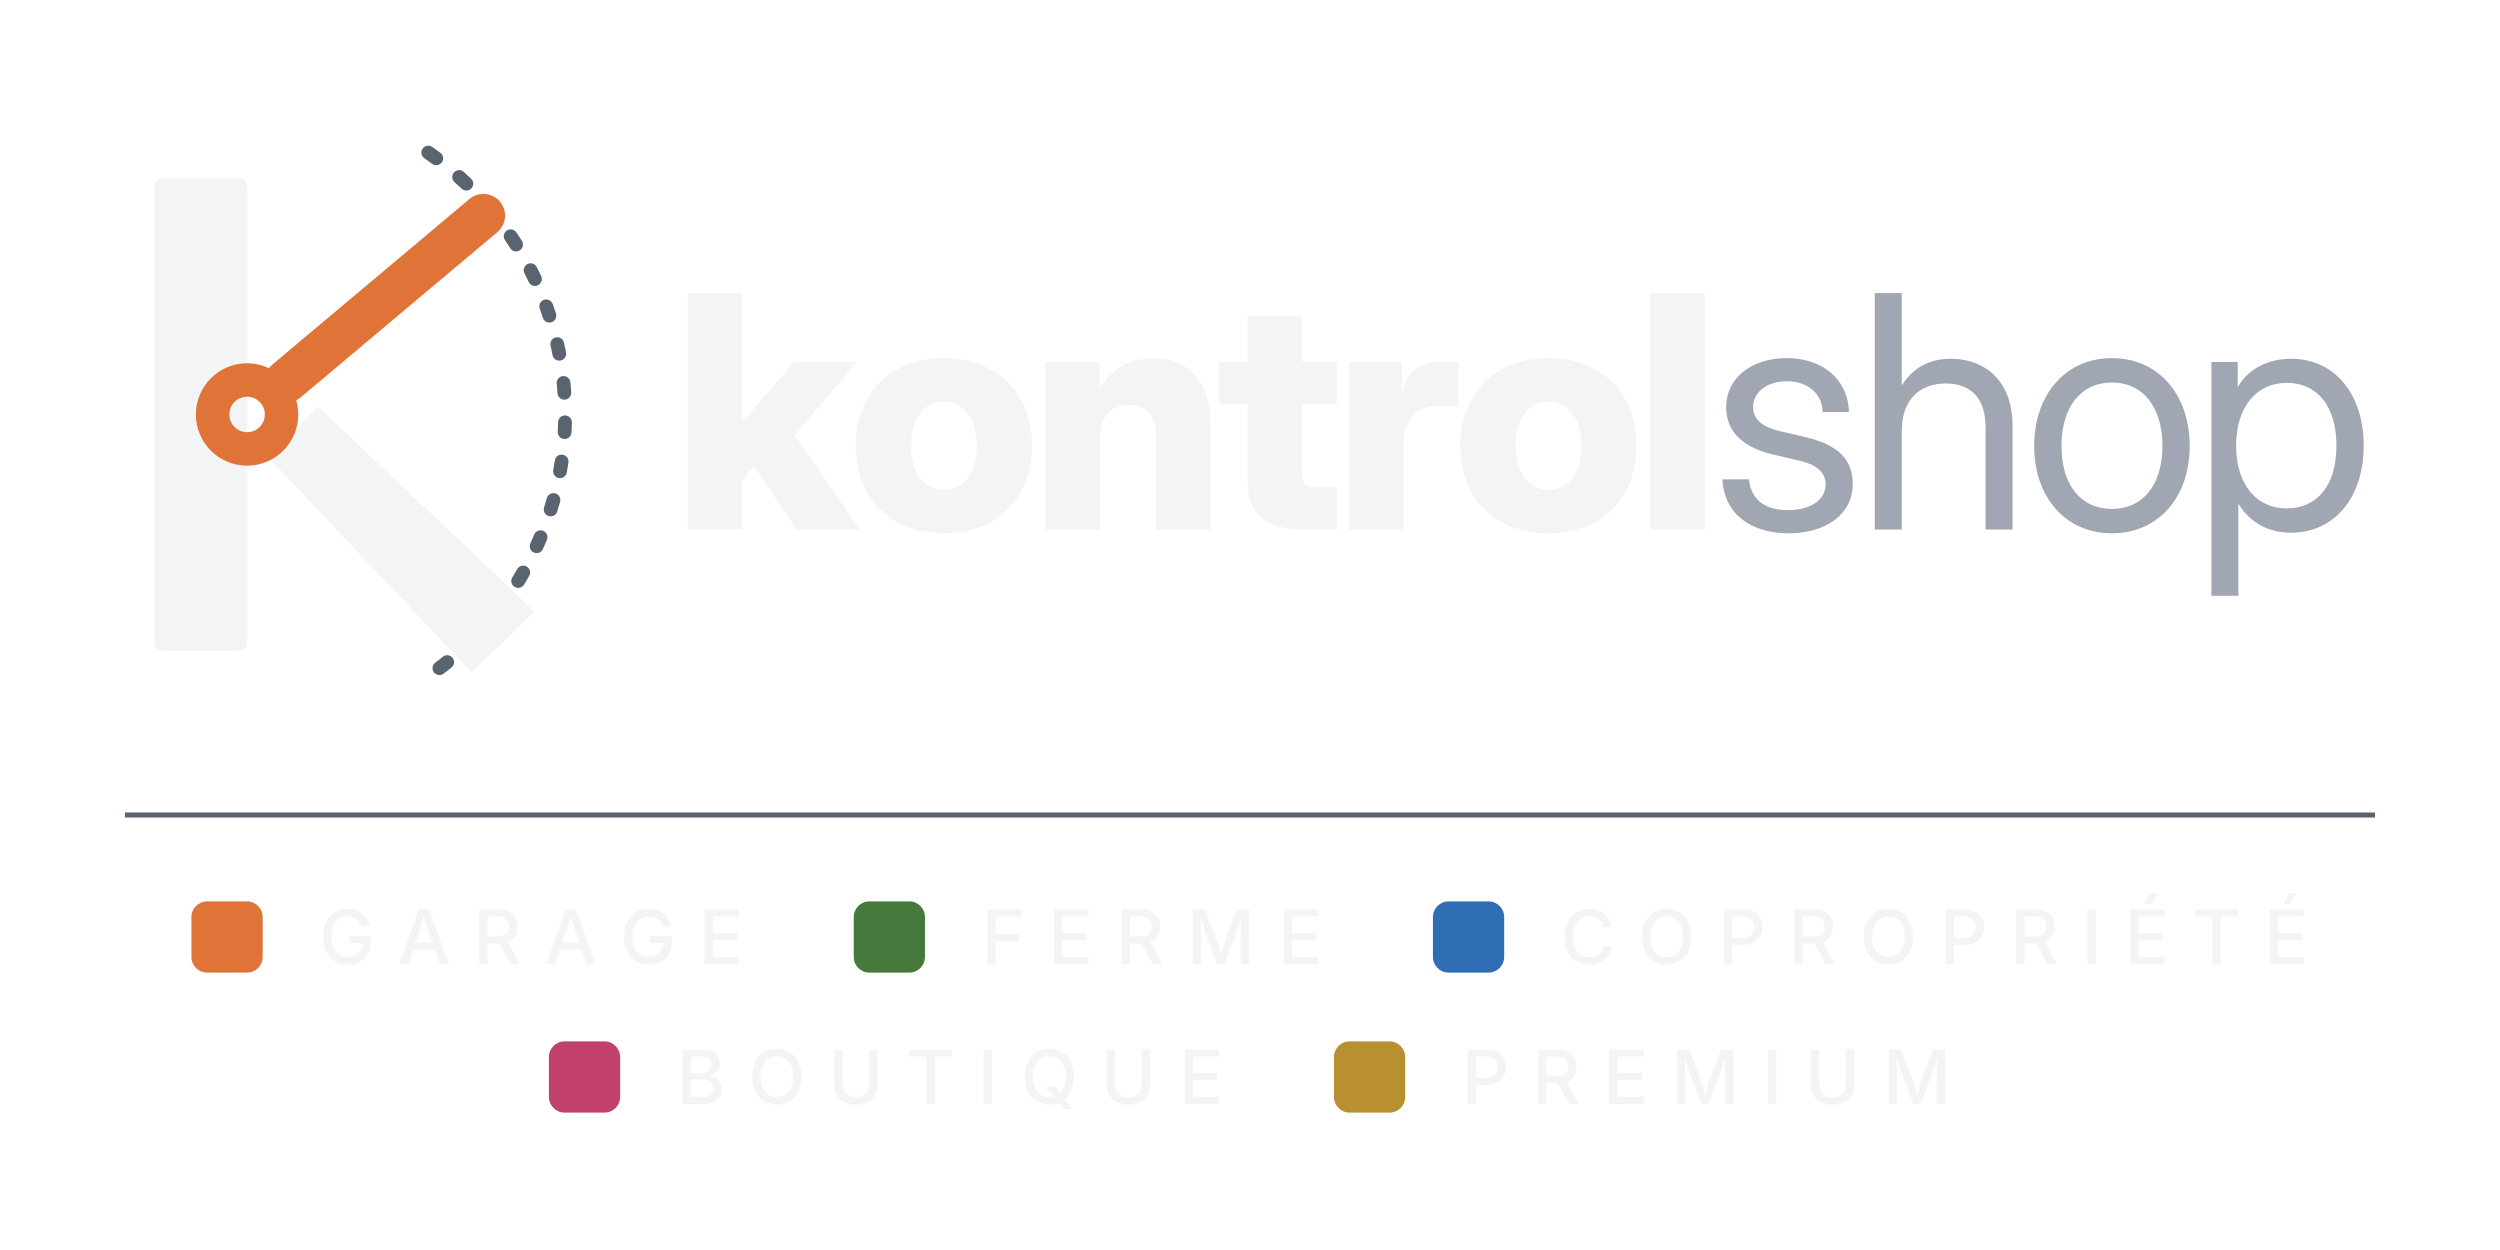
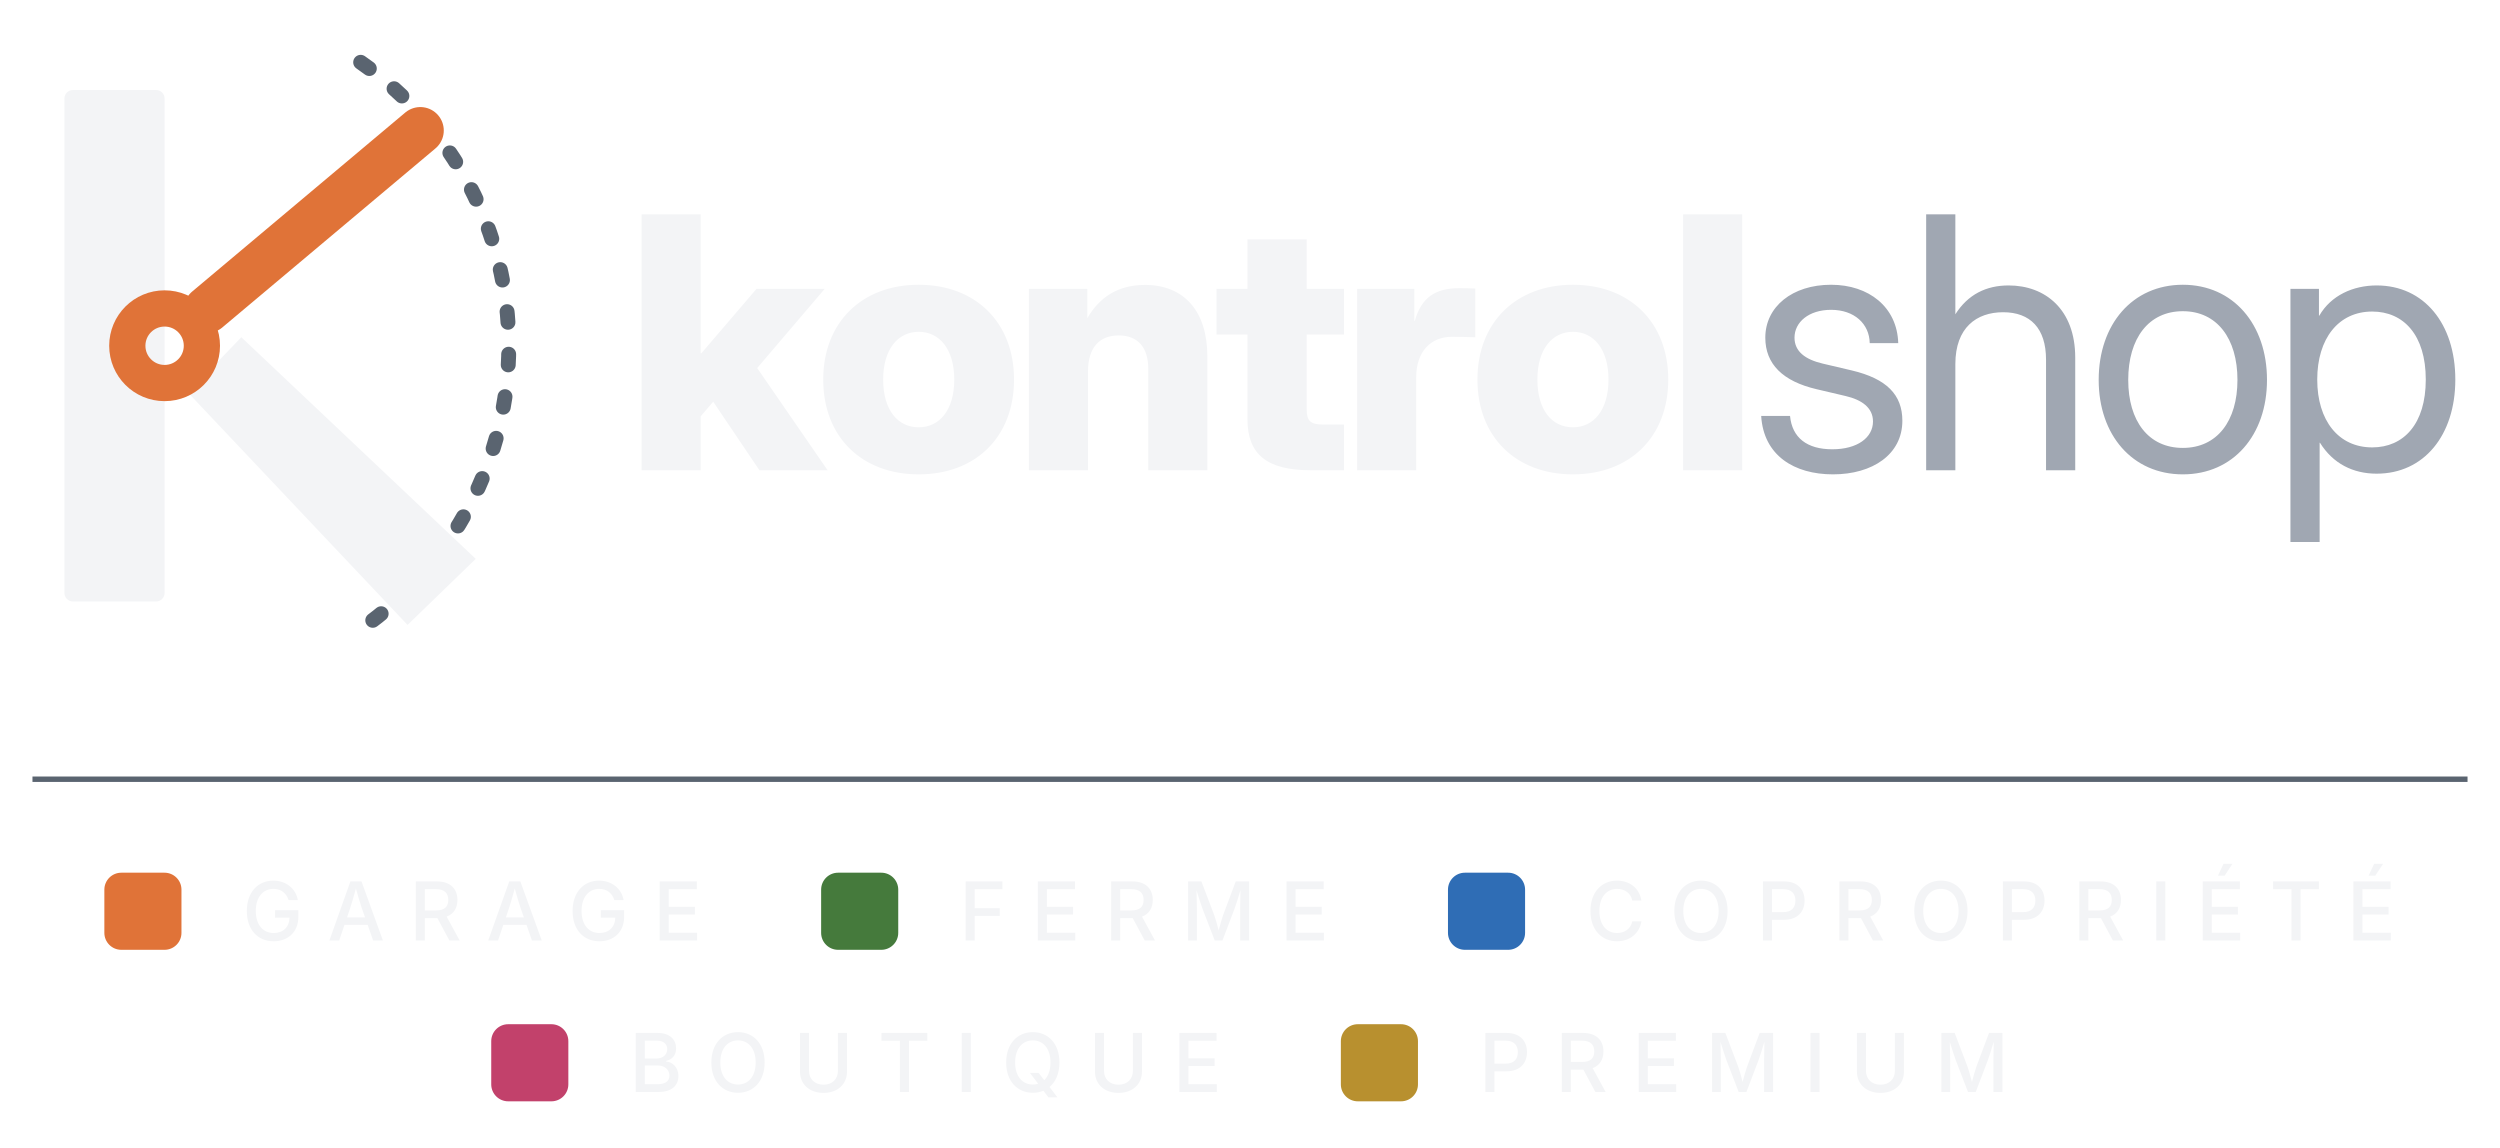
- <svg xmlns="http://www.w3.org/2000/svg" viewBox="0 0 1000 500" width="1000" height="500" role="img">
-   <g transform="translate(50.00 50.00) scale(0.78767) translate(-478 -240)">
+ <svg xmlns="http://www.w3.org/2000/svg" viewBox="0 0 924 424" width="924" height="424" role="img">
+   <g transform="translate(12.00 12.00) scale(0.78767) translate(-478 -240)">
    <path d="M 632 254 A 162 162 0 0 1 632 520" fill="none" stroke="#5a6470" stroke-width="7" stroke-linecap="round" stroke-dasharray="5 15" />
    <rect x="493" y="267" width="47" height="240" rx="4" fill="#f3f4f6" />
    <polygon points="551,409 576,383 686,487 654,518" fill="#f3f4f6" />
    <line x1="560" y1="370" x2="660" y2="286" stroke="#e07338" stroke-width="22" stroke-linecap="round" />
    <circle cx="540" cy="387" r="17.5" fill="none" stroke="#e07338" stroke-width="17" />
  </g>
-   <path d="M275.135 211.8H296.971V191.868L301.605 186.473L318.68 211.8H343.88L317.855 174.031L342.801 144.769H317.601L297.225 168.572H296.971V117.22H275.135ZM377.558 213.323C398.569 213.323 412.788 199.549 412.788 178.284C412.788 157.147 398.569 143.245 377.558 143.245C356.547 143.245 342.265 157.147 342.265 178.284C342.265 199.549 356.547 213.323 377.558 213.323ZM377.558 195.931C369.877 195.931 364.418 189.647 364.418 178.284C364.418 166.986 369.941 160.638 377.558 160.638C385.175 160.638 390.698 166.986 390.698 178.284C390.698 189.647 385.175 195.931 377.558 195.931ZM440.118 175.364C440.118 166.224 444.561 161.971 451.48 161.971C458.399 161.971 462.398 166.287 462.398 174.222V211.8H484.234V169.652C484.234 153.148 475.728 143.309 461.192 143.309C451.099 143.309 444.308 147.943 439.864 155.623V144.769H418.282V211.8H440.118ZM534.734 144.769H520.959V126.488H499.06V144.769H487.634V161.654H499.06V192.947C499.06 205.96 506.296 211.8 522.356 211.8H534.734V194.915H527.18C522.292 194.915 520.959 193.582 520.959 189.266V161.654H534.734ZM539.593 211.8H561.429V177.459C561.429 167.938 566.825 162.479 574.633 162.479C577.806 162.479 581.678 162.606 583.265 162.669V144.642C581.488 144.578 579.647 144.515 577.299 144.515C568.348 144.515 563.334 148.07 560.922 156.575H560.731V144.769H539.593ZM619.356 213.323C640.366 213.323 654.585 199.549 654.585 178.284C654.585 157.147 640.366 143.245 619.356 143.245C598.345 143.245 584.063 157.147 584.063 178.284C584.063 199.549 598.345 213.323 619.356 213.323ZM619.356 195.931C611.675 195.931 606.216 189.647 606.216 178.284C606.216 166.986 611.738 160.638 619.356 160.638C626.973 160.638 632.495 166.986 632.495 178.284C632.495 189.647 626.973 195.931 619.356 195.931ZM681.916 117.22H660.08V211.8H681.916Z" fill="#f3f4f6" />
-   <path d="M715.467 213.323C730.066 213.323 741.111 205.96 741.111 193.519C741.111 183.87 735.271 177.967 722.449 174.92L711.658 172.381C705.183 170.858 701.248 167.874 701.248 162.796C701.248 157.083 706.516 152.513 714.768 152.513C723.401 152.513 728.924 157.718 729.051 164.827H739.588C739.207 151.497 728.733 143.245 714.768 143.245C700.423 143.245 690.457 151.37 690.457 162.796C690.457 172.571 696.932 178.919 709.373 181.839L720.164 184.378C726.131 185.775 730.257 188.695 730.257 193.773C730.257 199.739 724.48 204.056 715.213 204.056C705.818 204.056 700.359 199.739 699.598 191.741H688.933C689.822 206.341 701.121 213.323 715.467 213.323ZM760.698 172.571C760.698 159.051 768.569 153.402 778.344 153.402C788.373 153.402 794.213 159.305 794.213 170.921V211.8H805.004V170.159C805.004 152.322 793.896 143.499 780.375 143.499C772.06 143.499 765.331 146.863 760.698 154.163V117.22H749.907V211.8H760.698ZM844.776 213.323C863.375 213.323 875.88 198.851 875.88 178.411C875.88 157.845 863.375 143.245 844.776 143.245C826.177 143.245 813.673 157.845 813.673 178.411C813.673 198.851 826.177 213.323 844.776 213.323ZM844.776 203.548C832.081 203.548 824.591 193.646 824.591 178.411C824.591 163.05 832.144 153.021 844.776 153.021C857.408 153.021 864.962 163.113 864.962 178.411C864.962 193.582 857.471 203.548 844.776 203.548ZM884.548 238.333H895.339V201.644H895.466C900.29 209.388 907.717 213.07 916.413 213.07C933.869 213.07 945.485 198.914 945.485 178.284C945.485 157.591 933.869 143.499 916.413 143.499C907.717 143.499 899.528 147.181 895.212 154.671H895.085V144.769H884.548ZM914.763 203.358C902.321 203.358 894.45 193.455 894.45 178.284C894.45 163.113 902.321 153.148 914.763 153.148C926.379 153.148 934.567 161.844 934.567 178.284C934.567 194.725 926.379 203.358 914.763 203.358Z" fill="#a0a7b2" />
-   <line x1="50" y1="326" x2="950" y2="326" stroke="#5a6470" stroke-width="2" />
-   <rect x="76.57" y="360.55" width="28.50" height="28.50" rx="6.27" fill="#e07338" />
-   <path d="M139.159 385.893C144.447 385.893 148.27 382.436 148.27 376.913V374.409H139.657V377.163H145.003C144.93 380.649 142.63 382.846 139.173 382.846C135.321 382.846 132.538 379.946 132.538 374.687C132.538 369.413 135.365 366.528 139.042 366.528C141.913 366.528 143.861 368.124 144.652 370.673H148.08C147.347 366.425 143.714 363.481 139.012 363.481C133.358 363.481 129.227 367.729 129.227 374.702C129.227 381.601 133.226 385.893 139.159 385.893ZM159.746 385.6H163.364L165.312 379.843H173.896L175.903 385.6H179.521L171.611 363.774H167.509ZM166.264 377.06 167.48 373.456C168.022 371.787 168.696 369.516 169.545 366.396C170.41 369.487 171.069 371.713 171.655 373.456L172.915 377.06ZM191.685 385.6H195.025V377.353H199.478C199.537 377.353 199.61 377.353 199.668 377.353L204.092 385.6H207.886L203.082 376.782C205.733 375.786 207.066 373.559 207.066 370.629C207.066 366.601 204.561 363.774 199.507 363.774H191.685ZM195.025 374.496V366.63H199.127C202.349 366.63 203.682 368.168 203.682 370.629C203.682 373.076 202.349 374.496 199.156 374.496ZM218.454 385.6H222.072L224.02 379.843H232.604L234.611 385.6H238.229L230.319 363.774H226.217ZM224.972 377.06 226.188 373.456C226.73 371.787 227.404 369.516 228.253 366.396C229.118 369.487 229.777 371.713 230.363 373.456L231.623 377.06ZM259.563 385.893C264.851 385.893 268.674 382.436 268.674 376.913V374.409H260.061V377.163H265.408C265.335 380.649 263.035 382.846 259.578 382.846C255.725 382.846 252.942 379.946 252.942 374.687C252.942 369.413 255.769 366.528 259.446 366.528C262.317 366.528 264.265 368.124 265.056 370.673H268.484C267.752 366.425 264.119 363.481 259.417 363.481C253.762 363.481 249.631 367.729 249.631 374.702C249.631 381.601 253.63 385.893 259.563 385.893ZM281.82 385.6H295.648V382.729H285.16V376.005H294.828V373.149H285.16V366.645H295.56V363.774H281.82Z" fill="#f3f4f6" />
-   <rect x="341.49" y="360.55" width="28.50" height="28.50" rx="6.27" fill="#457a3c" />
-   <path d="M394.911 385.6H398.251V376.518H407.508V373.662H398.251V366.645H408.49V363.774H394.911ZM421.591 385.6H435.419V382.729H424.931V376.005H434.599V373.149H424.931V366.645H435.332V363.774H421.591ZM448.682 385.6H452.022V377.353H456.475C456.534 377.353 456.607 377.353 456.666 377.353L461.089 385.6H464.883L460.079 376.782C462.73 375.786 464.063 373.559 464.063 370.629C464.063 366.601 461.558 363.774 456.504 363.774H448.682ZM452.022 374.496V366.63H456.124C459.346 366.63 460.679 368.168 460.679 370.629C460.679 373.076 459.346 374.496 456.153 374.496ZM477.121 385.6H480.373V373.852C480.373 372.182 480.299 369.384 480.241 367.099C481.076 369.794 481.94 372.534 482.438 373.852L486.964 385.6H489.821L494.289 373.852C494.787 372.49 495.695 369.677 496.471 367.026C496.427 369.457 496.354 372.241 496.354 373.852V385.6H499.679V363.774H494.728L490.041 376.298C489.616 377.499 488.927 379.931 488.415 381.879C487.917 379.887 487.228 377.47 486.803 376.298L482.043 363.774H477.121ZM513.499 385.6H527.327V382.729H516.838V376.005H526.506V373.149H516.838V366.645H527.239V363.774H513.499Z" fill="#f3f4f6" />
-   <rect x="573.17" y="360.55" width="28.50" height="28.50" rx="6.27" fill="#2f6db5" />
-   <path d="M635.657 385.893C640.476 385.893 643.992 382.846 644.666 378.525H641.296C640.74 381.308 638.411 382.846 635.686 382.846C631.951 382.846 629.138 380.004 629.138 374.702C629.138 369.428 631.936 366.528 635.686 366.528C638.411 366.528 640.74 368.051 641.296 370.834H644.651C643.918 366.205 640.256 363.481 635.657 363.481C630.002 363.481 625.828 367.7 625.828 374.702C625.828 381.674 629.988 385.893 635.657 385.893ZM666.688 385.893C672.342 385.893 676.517 381.674 676.517 374.702C676.517 367.7 672.342 363.481 666.688 363.481C661.019 363.481 656.83 367.7 656.83 374.702C656.83 381.674 661.019 385.893 666.688 385.893ZM666.688 382.846C662.938 382.846 660.14 379.975 660.14 374.702C660.14 369.413 662.938 366.528 666.688 366.528C670.409 366.528 673.207 369.399 673.207 374.702C673.207 379.975 670.409 382.846 666.688 382.846ZM689.589 385.6H692.929V377.954H697.382C702.451 377.954 704.97 374.892 704.97 370.864C704.97 366.835 702.465 363.774 697.412 363.774H689.589ZM692.929 375.126V366.63H697.031C700.268 366.63 701.586 368.403 701.586 370.864C701.586 373.325 700.268 375.126 697.06 375.126ZM717.837 385.6H721.177V377.353H725.63C725.689 377.353 725.762 377.353 725.821 377.353L730.245 385.6H734.039L729.234 376.782C731.885 375.786 733.218 373.559 733.218 370.629C733.218 366.601 730.713 363.774 725.66 363.774H717.837ZM721.177 374.496V366.63H725.279C728.502 366.63 729.835 368.168 729.835 370.629C729.835 373.076 728.502 374.496 725.308 374.496ZM755.373 385.893C761.027 385.893 765.202 381.674 765.202 374.702C765.202 367.7 761.027 363.481 755.373 363.481C749.704 363.481 745.514 367.7 745.514 374.702C745.514 381.674 749.704 385.893 755.373 385.893ZM755.373 382.846C751.623 382.846 748.825 379.975 748.825 374.702C748.825 369.413 751.623 366.528 755.373 366.528C759.093 366.528 761.891 369.399 761.891 374.702C761.891 379.975 759.093 382.846 755.373 382.846ZM778.274 385.6H781.614V377.954H786.067C791.135 377.954 793.655 374.892 793.655 370.864C793.655 366.835 791.15 363.774 786.096 363.774H778.274ZM781.614 375.126V366.63H785.715C788.953 366.63 790.271 368.403 790.271 370.864C790.271 373.325 788.953 375.126 785.745 375.126ZM806.522 385.6H809.862V377.353H814.315C814.374 377.353 814.447 377.353 814.505 377.353L818.929 385.6H822.723L817.918 376.782C820.57 375.786 821.903 373.559 821.903 370.629C821.903 366.601 819.398 363.774 814.344 363.774H806.522ZM809.862 374.496V366.63H813.963C817.186 366.63 818.519 368.168 818.519 370.629C818.519 373.076 817.186 374.496 813.993 374.496ZM838.3 363.774H834.96V385.6H838.3ZM852.134 385.6H865.962V382.729H855.474V376.005H865.142V373.149H855.474V366.645H865.875V363.774H852.134ZM857.759 361.65H860.22L863.121 357.27H859.81ZM878.127 366.645H884.938V385.6H888.293V366.645H895.075V363.774H878.127ZM907.81 385.6H921.638V382.729H911.15V376.005H920.818V373.149H911.15V366.645H921.55V363.774H907.81ZM913.435 361.65H915.896L918.796 357.27H915.486Z" fill="#f3f4f6" />
-   <rect x="219.56" y="416.55" width="28.50" height="28.50" rx="6.27" fill="#c2416b" />
-   <path d="M272.978 441.6H281.371C286.439 441.6 288.739 439.066 288.739 435.711C288.739 432.357 286.381 430.453 284.198 430.335V430.116C286.22 429.618 287.89 428.226 287.89 425.501C287.89 422.279 285.648 419.774 281.02 419.774H272.978ZM276.317 438.729V431.8H281.166C283.773 431.8 285.429 433.485 285.429 435.55C285.429 437.367 284.169 438.729 281.034 438.729ZM276.317 429.222V422.63H280.785C283.378 422.63 284.608 423.993 284.608 425.78C284.608 427.874 282.909 429.222 280.697 429.222ZM310.776 441.893C316.431 441.893 320.606 437.674 320.606 430.702C320.606 423.7 316.431 419.481 310.776 419.481C305.107 419.481 300.918 423.7 300.918 430.702C300.918 437.674 305.107 441.893 310.776 441.893ZM310.776 438.846C307.026 438.846 304.229 435.975 304.229 430.702C304.229 425.413 307.026 422.528 310.776 422.528C314.497 422.528 317.295 425.399 317.295 430.702C317.295 435.975 314.497 438.846 310.776 438.846ZM342.379 441.937C347.594 441.937 351.051 438.685 351.051 434.1V419.774H347.696V433.822C347.696 436.766 345.66 438.905 342.379 438.905C339.083 438.905 337.018 436.766 337.018 433.822V419.774H333.678V434.1C333.678 438.685 337.12 441.937 342.379 441.937ZM363.786 422.645H370.598V441.6H373.952V422.645H380.734V419.774H363.786ZM396.81 419.774H393.47V441.6H396.81ZM419.74 441.893C421.147 441.893 422.45 441.629 423.637 441.131L425.497 443.578H428.822L425.907 439.754C428.178 437.85 429.569 434.745 429.569 430.702C429.569 423.7 425.395 419.481 419.74 419.481C414.071 419.481 409.882 423.7 409.882 430.702C409.882 437.674 414.071 441.893 419.74 441.893ZM418.671 434.554 421.718 438.553C421.088 438.744 420.429 438.846 419.74 438.846C415.99 438.846 413.192 435.975 413.192 430.702C413.192 425.413 415.99 422.528 419.74 422.528C423.461 422.528 426.259 425.399 426.259 430.702C426.259 433.675 425.38 435.872 423.944 437.235L421.879 434.554ZM451.401 441.937C456.616 441.937 460.073 438.685 460.073 434.1V419.774H456.719V433.822C456.719 436.766 454.683 438.905 451.401 438.905C448.106 438.905 446.04 436.766 446.04 433.822V419.774H442.7V434.1C442.7 438.685 446.143 441.937 451.401 441.937ZM473.907 441.6H487.735V438.729H477.247V432.005H486.915V429.149H477.247V422.645H487.648V419.774H473.907Z" fill="#f3f4f6" />
-   <rect x="533.58" y="416.55" width="28.50" height="28.50" rx="6.27" fill="#b8902f" />
-   <path d="M586.998 441.6H590.338V433.954H594.791C599.859 433.954 602.379 430.892 602.379 426.864C602.379 422.835 599.874 419.774 594.82 419.774H586.998ZM590.338 431.126V422.63H594.439C597.677 422.63 598.995 424.403 598.995 426.864C598.995 429.325 597.677 431.126 594.469 431.126ZM615.246 441.6H618.586V433.353H623.039C623.098 433.353 623.171 433.353 623.23 433.353L627.653 441.6H631.447L626.643 432.782C629.294 431.786 630.627 429.559 630.627 426.629C630.627 422.601 628.122 419.774 623.068 419.774H615.246ZM618.586 430.496V422.63H622.688C625.91 422.63 627.243 424.168 627.243 426.629C627.243 429.076 625.91 430.496 622.717 430.496ZM643.685 441.6H657.513V438.729H647.024V432.005H656.692V429.149H647.024V422.645H657.425V419.774H643.685ZM670.775 441.6H674.027V429.852C674.027 428.182 673.954 425.384 673.896 423.099C674.731 425.794 675.595 428.534 676.093 429.852L680.619 441.6H683.476L687.943 429.852C688.441 428.49 689.35 425.677 690.126 423.026C690.082 425.457 690.009 428.241 690.009 429.852V441.6H693.334V419.774H688.383L683.695 432.298C683.271 433.499 682.582 435.931 682.069 437.879C681.571 435.887 680.883 433.47 680.458 432.298L675.697 419.774H670.775ZM710.493 419.774H707.153V441.6H710.493ZM733.028 441.937C738.243 441.937 741.7 438.685 741.7 434.1V419.774H738.346V433.822C738.346 436.766 736.31 438.905 733.028 438.905C729.732 438.905 727.667 436.766 727.667 433.822V419.774H724.327V434.1C724.327 438.685 727.77 441.937 733.028 441.937ZM755.534 441.6H758.786V429.852C758.786 428.182 758.713 425.384 758.654 423.099C759.489 425.794 760.354 428.534 760.852 429.852L765.378 441.6H768.234L772.702 429.852C773.2 428.49 774.108 425.677 774.885 423.026C774.841 425.457 774.768 428.241 774.768 429.852V441.6H778.093V419.774H773.142L768.454 432.298C768.029 433.499 767.341 435.931 766.828 437.879C766.33 435.887 765.642 433.47 765.217 432.298L760.456 419.774H755.534Z" fill="#f3f4f6" />
+   <path d="M237.135 173.8H258.971V153.868L263.605 148.473L280.68 173.8H305.88L279.855 136.031L304.801 106.769H279.601L259.225 130.572H258.971V79.22H237.135ZM339.558 175.323C360.569 175.323 374.788 161.549 374.788 140.284C374.788 119.147 360.569 105.245 339.558 105.245C318.547 105.245 304.265 119.147 304.265 140.284C304.265 161.549 318.547 175.323 339.558 175.323ZM339.558 157.931C331.877 157.931 326.418 151.647 326.418 140.284C326.418 128.986 331.941 122.638 339.558 122.638C347.175 122.638 352.698 128.986 352.698 140.284C352.698 151.647 347.175 157.931 339.558 157.931ZM402.118 137.364C402.118 128.224 406.561 123.971 413.48 123.971C420.399 123.971 424.398 128.287 424.398 136.222V173.8H446.234V131.652C446.234 115.148 437.728 105.309 423.192 105.309C413.099 105.309 406.308 109.943 401.864 117.623V106.769H380.282V173.8H402.118ZM496.734 106.769H482.959V88.488H461.06V106.769H449.634V123.654H461.06V154.947C461.06 167.96 468.296 173.8 484.356 173.8H496.734V156.915H489.18C484.292 156.915 482.959 155.582 482.959 151.266V123.654H496.734ZM501.593 173.8H523.429V139.459C523.429 129.938 528.825 124.479 536.633 124.479C539.806 124.479 543.678 124.606 545.265 124.669V106.642C543.488 106.578 541.647 106.515 539.299 106.515C530.348 106.515 525.334 110.07 522.922 118.575H522.731V106.769H501.593ZM581.356 175.323C602.366 175.323 616.585 161.549 616.585 140.284C616.585 119.147 602.366 105.245 581.356 105.245C560.345 105.245 546.063 119.147 546.063 140.284C546.063 161.549 560.345 175.323 581.356 175.323ZM581.356 157.931C573.675 157.931 568.216 151.647 568.216 140.284C568.216 128.986 573.738 122.638 581.356 122.638C588.973 122.638 594.495 128.986 594.495 140.284C594.495 151.647 588.973 157.931 581.356 157.931ZM643.916 79.22H622.08V173.8H643.916Z" fill="#f3f4f6" />
+   <path d="M677.467 175.323C692.066 175.323 703.111 167.96 703.111 155.519C703.111 145.87 697.271 139.967 684.449 136.92L673.658 134.381C667.183 132.858 663.248 129.874 663.248 124.796C663.248 119.083 668.516 114.513 676.768 114.513C685.401 114.513 690.924 119.718 691.051 126.827H701.588C701.207 113.497 690.733 105.245 676.768 105.245C662.423 105.245 652.457 113.37 652.457 124.796C652.457 134.571 658.932 140.919 671.373 143.839L682.164 146.378C688.131 147.775 692.257 150.695 692.257 155.773C692.257 161.739 686.48 166.056 677.213 166.056C667.818 166.056 662.359 161.739 661.598 153.741H650.933C651.822 168.341 663.121 175.323 677.467 175.323ZM722.698 134.571C722.698 121.051 730.569 115.402 740.344 115.402C750.373 115.402 756.213 121.305 756.213 132.921V173.8H767.004V132.159C767.004 114.322 755.896 105.499 742.375 105.499C734.06 105.499 727.331 108.863 722.698 116.163V79.22H711.907V173.8H722.698ZM806.776 175.323C825.375 175.323 837.88 160.851 837.88 140.411C837.88 119.845 825.375 105.245 806.776 105.245C788.177 105.245 775.673 119.845 775.673 140.411C775.673 160.851 788.177 175.323 806.776 175.323ZM806.776 165.548C794.081 165.548 786.591 155.646 786.591 140.411C786.591 125.05 794.144 115.021 806.776 115.021C819.408 115.021 826.962 125.113 826.962 140.411C826.962 155.582 819.471 165.548 806.776 165.548ZM846.548 200.333H857.339V163.644H857.466C862.29 171.388 869.717 175.07 878.413 175.07C895.869 175.07 907.485 160.914 907.485 140.284C907.485 119.591 895.869 105.499 878.413 105.499C869.717 105.499 861.528 109.181 857.212 116.671H857.085V106.769H846.548ZM876.763 165.358C864.321 165.358 856.45 155.455 856.45 140.284C856.45 125.113 864.321 115.148 876.763 115.148C888.379 115.148 896.567 123.844 896.567 140.284C896.567 156.725 888.379 165.358 876.763 165.358Z" fill="#a0a7b2" />
+   <line x1="12" y1="288" x2="912" y2="288" stroke="#5a6470" stroke-width="2" />
+   <rect x="38.57" y="322.55" width="28.50" height="28.50" rx="6.27" fill="#e07338" />
+   <path d="M101.159 347.893C106.447 347.893 110.27 344.436 110.27 338.913V336.409H101.657V339.163H107.003C106.93 342.649 104.63 344.846 101.173 344.846C97.321 344.846 94.538 341.946 94.538 336.687C94.538 331.413 97.365 328.528 101.042 328.528C103.913 328.528 105.861 330.124 106.652 332.673H110.08C109.347 328.425 105.714 325.481 101.012 325.481C95.358 325.481 91.227 329.729 91.227 336.702C91.227 343.601 95.226 347.893 101.159 347.893ZM121.746 347.6H125.364L127.312 341.843H135.896L137.903 347.6H141.521L133.611 325.774H129.509ZM128.264 339.06 129.48 335.456C130.022 333.787 130.696 331.516 131.545 328.396C132.41 331.487 133.069 333.713 133.655 335.456L134.915 339.06ZM153.685 347.6H157.025V339.353H161.478C161.537 339.353 161.61 339.353 161.668 339.353L166.092 347.6H169.886L165.082 338.782C167.733 337.786 169.066 335.559 169.066 332.629C169.066 328.601 166.561 325.774 161.507 325.774H153.685ZM157.025 336.496V328.63H161.127C164.349 328.63 165.682 330.168 165.682 332.629C165.682 335.076 164.349 336.496 161.156 336.496ZM180.454 347.6H184.072L186.02 341.843H194.604L196.611 347.6H200.229L192.319 325.774H188.217ZM186.972 339.06 188.188 335.456C188.73 333.787 189.404 331.516 190.253 328.396C191.118 331.487 191.777 333.713 192.363 335.456L193.623 339.06ZM221.563 347.893C226.851 347.893 230.674 344.436 230.674 338.913V336.409H222.061V339.163H227.408C227.335 342.649 225.035 344.846 221.578 344.846C217.725 344.846 214.942 341.946 214.942 336.687C214.942 331.413 217.769 328.528 221.446 328.528C224.317 328.528 226.265 330.124 227.056 332.673H230.484C229.752 328.425 226.119 325.481 221.417 325.481C215.762 325.481 211.631 329.729 211.631 336.702C211.631 343.601 215.63 347.893 221.563 347.893ZM243.82 347.6H257.648V344.729H247.16V338.005H256.828V335.149H247.16V328.645H257.56V325.774H243.82Z" fill="#f3f4f6" />
+   <rect x="303.49" y="322.55" width="28.50" height="28.50" rx="6.27" fill="#457a3c" />
+   <path d="M356.911 347.6H360.251V338.518H369.508V335.662H360.251V328.645H370.49V325.774H356.911ZM383.591 347.6H397.419V344.729H386.931V338.005H396.599V335.149H386.931V328.645H397.332V325.774H383.591ZM410.682 347.6H414.022V339.353H418.475C418.534 339.353 418.607 339.353 418.666 339.353L423.089 347.6H426.883L422.079 338.782C424.73 337.786 426.063 335.559 426.063 332.629C426.063 328.601 423.558 325.774 418.504 325.774H410.682ZM414.022 336.496V328.63H418.124C421.346 328.63 422.679 330.168 422.679 332.629C422.679 335.076 421.346 336.496 418.153 336.496ZM439.121 347.6H442.373V335.852C442.373 334.182 442.299 331.384 442.241 329.099C443.076 331.794 443.94 334.534 444.438 335.852L448.964 347.6H451.821L456.289 335.852C456.787 334.49 457.695 331.677 458.471 329.026C458.427 331.457 458.354 334.241 458.354 335.852V347.6H461.679V325.774H456.728L452.041 338.298C451.616 339.499 450.927 341.931 450.415 343.879C449.917 341.887 449.228 339.47 448.803 338.298L444.043 325.774H439.121ZM475.499 347.6H489.327V344.729H478.838V338.005H488.506V335.149H478.838V328.645H489.239V325.774H475.499Z" fill="#f3f4f6" />
+   <rect x="535.17" y="322.55" width="28.50" height="28.50" rx="6.27" fill="#2f6db5" />
+   <path d="M597.657 347.893C602.476 347.893 605.992 344.846 606.666 340.525H603.296C602.74 343.308 600.411 344.846 597.686 344.846C593.951 344.846 591.138 342.004 591.138 336.702C591.138 331.428 593.936 328.528 597.686 328.528C600.411 328.528 602.74 330.051 603.296 332.834H606.651C605.918 328.205 602.256 325.481 597.657 325.481C592.002 325.481 587.828 329.7 587.828 336.702C587.828 343.674 591.988 347.893 597.657 347.893ZM628.688 347.893C634.342 347.893 638.517 343.674 638.517 336.702C638.517 329.7 634.342 325.481 628.688 325.481C623.019 325.481 618.83 329.7 618.83 336.702C618.83 343.674 623.019 347.893 628.688 347.893ZM628.688 344.846C624.938 344.846 622.14 341.975 622.14 336.702C622.14 331.413 624.938 328.528 628.688 328.528C632.409 328.528 635.207 331.399 635.207 336.702C635.207 341.975 632.409 344.846 628.688 344.846ZM651.589 347.6H654.929V339.954H659.382C664.451 339.954 666.97 336.892 666.97 332.864C666.97 328.835 664.465 325.774 659.412 325.774H651.589ZM654.929 337.126V328.63H659.031C662.268 328.63 663.586 330.403 663.586 332.864C663.586 335.325 662.268 337.126 659.06 337.126ZM679.837 347.6H683.177V339.353H687.63C687.689 339.353 687.762 339.353 687.821 339.353L692.245 347.6H696.039L691.234 338.782C693.885 337.786 695.218 335.559 695.218 332.629C695.218 328.601 692.713 325.774 687.66 325.774H679.837ZM683.177 336.496V328.63H687.279C690.502 328.63 691.835 330.168 691.835 332.629C691.835 335.076 690.502 336.496 687.308 336.496ZM717.373 347.893C723.027 347.893 727.202 343.674 727.202 336.702C727.202 329.7 723.027 325.481 717.373 325.481C711.704 325.481 707.514 329.7 707.514 336.702C707.514 343.674 711.704 347.893 717.373 347.893ZM717.373 344.846C713.623 344.846 710.825 341.975 710.825 336.702C710.825 331.413 713.623 328.528 717.373 328.528C721.093 328.528 723.891 331.399 723.891 336.702C723.891 341.975 721.093 344.846 717.373 344.846ZM740.274 347.6H743.614V339.954H748.067C753.135 339.954 755.655 336.892 755.655 332.864C755.655 328.835 753.15 325.774 748.096 325.774H740.274ZM743.614 337.126V328.63H747.715C750.953 328.63 752.271 330.403 752.271 332.864C752.271 335.325 750.953 337.126 747.745 337.126ZM768.522 347.6H771.862V339.353H776.315C776.374 339.353 776.447 339.353 776.505 339.353L780.929 347.6H784.723L779.918 338.782C782.57 337.786 783.903 335.559 783.903 332.629C783.903 328.601 781.398 325.774 776.344 325.774H768.522ZM771.862 336.496V328.63H775.963C779.186 328.63 780.519 330.168 780.519 332.629C780.519 335.076 779.186 336.496 775.993 336.496ZM800.3 325.774H796.96V347.6H800.3ZM814.134 347.6H827.962V344.729H817.474V338.005H827.142V335.149H817.474V328.645H827.875V325.774H814.134ZM819.759 323.65H822.22L825.121 319.27H821.81ZM840.127 328.645H846.938V347.6H850.293V328.645H857.075V325.774H840.127ZM869.81 347.6H883.638V344.729H873.15V338.005H882.818V335.149H873.15V328.645H883.55V325.774H869.81ZM875.435 323.65H877.896L880.796 319.27H877.486Z" fill="#f3f4f6" />
+   <rect x="181.56" y="378.55" width="28.50" height="28.50" rx="6.27" fill="#c2416b" />
+   <path d="M234.978 403.6H243.371C248.439 403.6 250.739 401.066 250.739 397.711C250.739 394.357 248.381 392.453 246.198 392.335V392.116C248.22 391.618 249.89 390.226 249.89 387.501C249.89 384.279 247.648 381.774 243.02 381.774H234.978ZM238.317 400.729V393.8H243.166C245.773 393.8 247.429 395.485 247.429 397.55C247.429 399.367 246.169 400.729 243.034 400.729ZM238.317 391.222V384.63H242.785C245.378 384.63 246.608 385.993 246.608 387.78C246.608 389.874 244.909 391.222 242.697 391.222ZM272.776 403.893C278.431 403.893 282.606 399.674 282.606 392.702C282.606 385.7 278.431 381.481 272.776 381.481C267.107 381.481 262.918 385.7 262.918 392.702C262.918 399.674 267.107 403.893 272.776 403.893ZM272.776 400.846C269.026 400.846 266.229 397.975 266.229 392.702C266.229 387.413 269.026 384.528 272.776 384.528C276.497 384.528 279.295 387.399 279.295 392.702C279.295 397.975 276.497 400.846 272.776 400.846ZM304.379 403.937C309.594 403.937 313.051 400.685 313.051 396.1V381.774H309.696V395.822C309.696 398.766 307.66 400.905 304.379 400.905C301.083 400.905 299.018 398.766 299.018 395.822V381.774H295.678V396.1C295.678 400.685 299.12 403.937 304.379 403.937ZM325.786 384.645H332.598V403.6H335.952V384.645H342.734V381.774H325.786ZM358.81 381.774H355.47V403.6H358.81ZM381.74 403.893C383.147 403.893 384.45 403.629 385.637 403.131L387.497 405.578H390.822L387.907 401.754C390.178 399.85 391.569 396.745 391.569 392.702C391.569 385.7 387.395 381.481 381.74 381.481C376.071 381.481 371.882 385.7 371.882 392.702C371.882 399.674 376.071 403.893 381.74 403.893ZM380.671 396.554 383.718 400.553C383.088 400.744 382.429 400.846 381.74 400.846C377.99 400.846 375.192 397.975 375.192 392.702C375.192 387.413 377.99 384.528 381.74 384.528C385.461 384.528 388.259 387.399 388.259 392.702C388.259 395.675 387.38 397.872 385.944 399.235L383.879 396.554ZM413.401 403.937C418.616 403.937 422.073 400.685 422.073 396.1V381.774H418.719V395.822C418.719 398.766 416.683 400.905 413.401 400.905C410.106 400.905 408.04 398.766 408.04 395.822V381.774H404.7V396.1C404.7 400.685 408.143 403.937 413.401 403.937ZM435.907 403.6H449.735V400.729H439.247V394.005H448.915V391.149H439.247V384.645H449.648V381.774H435.907Z" fill="#f3f4f6" />
+   <rect x="495.58" y="378.55" width="28.50" height="28.50" rx="6.27" fill="#b8902f" />
+   <path d="M548.998 403.6H552.338V395.954H556.791C561.859 395.954 564.379 392.892 564.379 388.864C564.379 384.835 561.874 381.774 556.82 381.774H548.998ZM552.338 393.126V384.63H556.439C559.677 384.63 560.995 386.403 560.995 388.864C560.995 391.325 559.677 393.126 556.469 393.126ZM577.246 403.6H580.586V395.353H585.039C585.098 395.353 585.171 395.353 585.23 395.353L589.653 403.6H593.447L588.643 394.782C591.294 393.786 592.627 391.559 592.627 388.629C592.627 384.601 590.122 381.774 585.068 381.774H577.246ZM580.586 392.496V384.63H584.688C587.91 384.63 589.243 386.168 589.243 388.629C589.243 391.076 587.91 392.496 584.717 392.496ZM605.685 403.6H619.513V400.729H609.024V394.005H618.692V391.149H609.024V384.645H619.425V381.774H605.685ZM632.775 403.6H636.027V391.852C636.027 390.182 635.954 387.384 635.896 385.099C636.731 387.794 637.595 390.534 638.093 391.852L642.619 403.6H645.476L649.943 391.852C650.441 390.49 651.35 387.677 652.126 385.026C652.082 387.457 652.009 390.241 652.009 391.852V403.6H655.334V381.774H650.383L645.695 394.298C645.271 395.499 644.582 397.931 644.069 399.879C643.571 397.887 642.883 395.47 642.458 394.298L637.697 381.774H632.775ZM672.493 381.774H669.153V403.6H672.493ZM695.028 403.937C700.243 403.937 703.7 400.685 703.7 396.1V381.774H700.346V395.822C700.346 398.766 698.31 400.905 695.028 400.905C691.732 400.905 689.667 398.766 689.667 395.822V381.774H686.327V396.1C686.327 400.685 689.77 403.937 695.028 403.937ZM717.534 403.6H720.786V391.852C720.786 390.182 720.713 387.384 720.654 385.099C721.489 387.794 722.354 390.534 722.852 391.852L727.378 403.6H730.234L734.702 391.852C735.2 390.49 736.108 387.677 736.885 385.026C736.841 387.457 736.768 390.241 736.768 391.852V403.6H740.093V381.774H735.142L730.454 394.298C730.029 395.499 729.341 397.931 728.828 399.879C728.33 397.887 727.642 395.47 727.217 394.298L722.456 381.774H717.534Z" fill="#f3f4f6" />
</svg>
